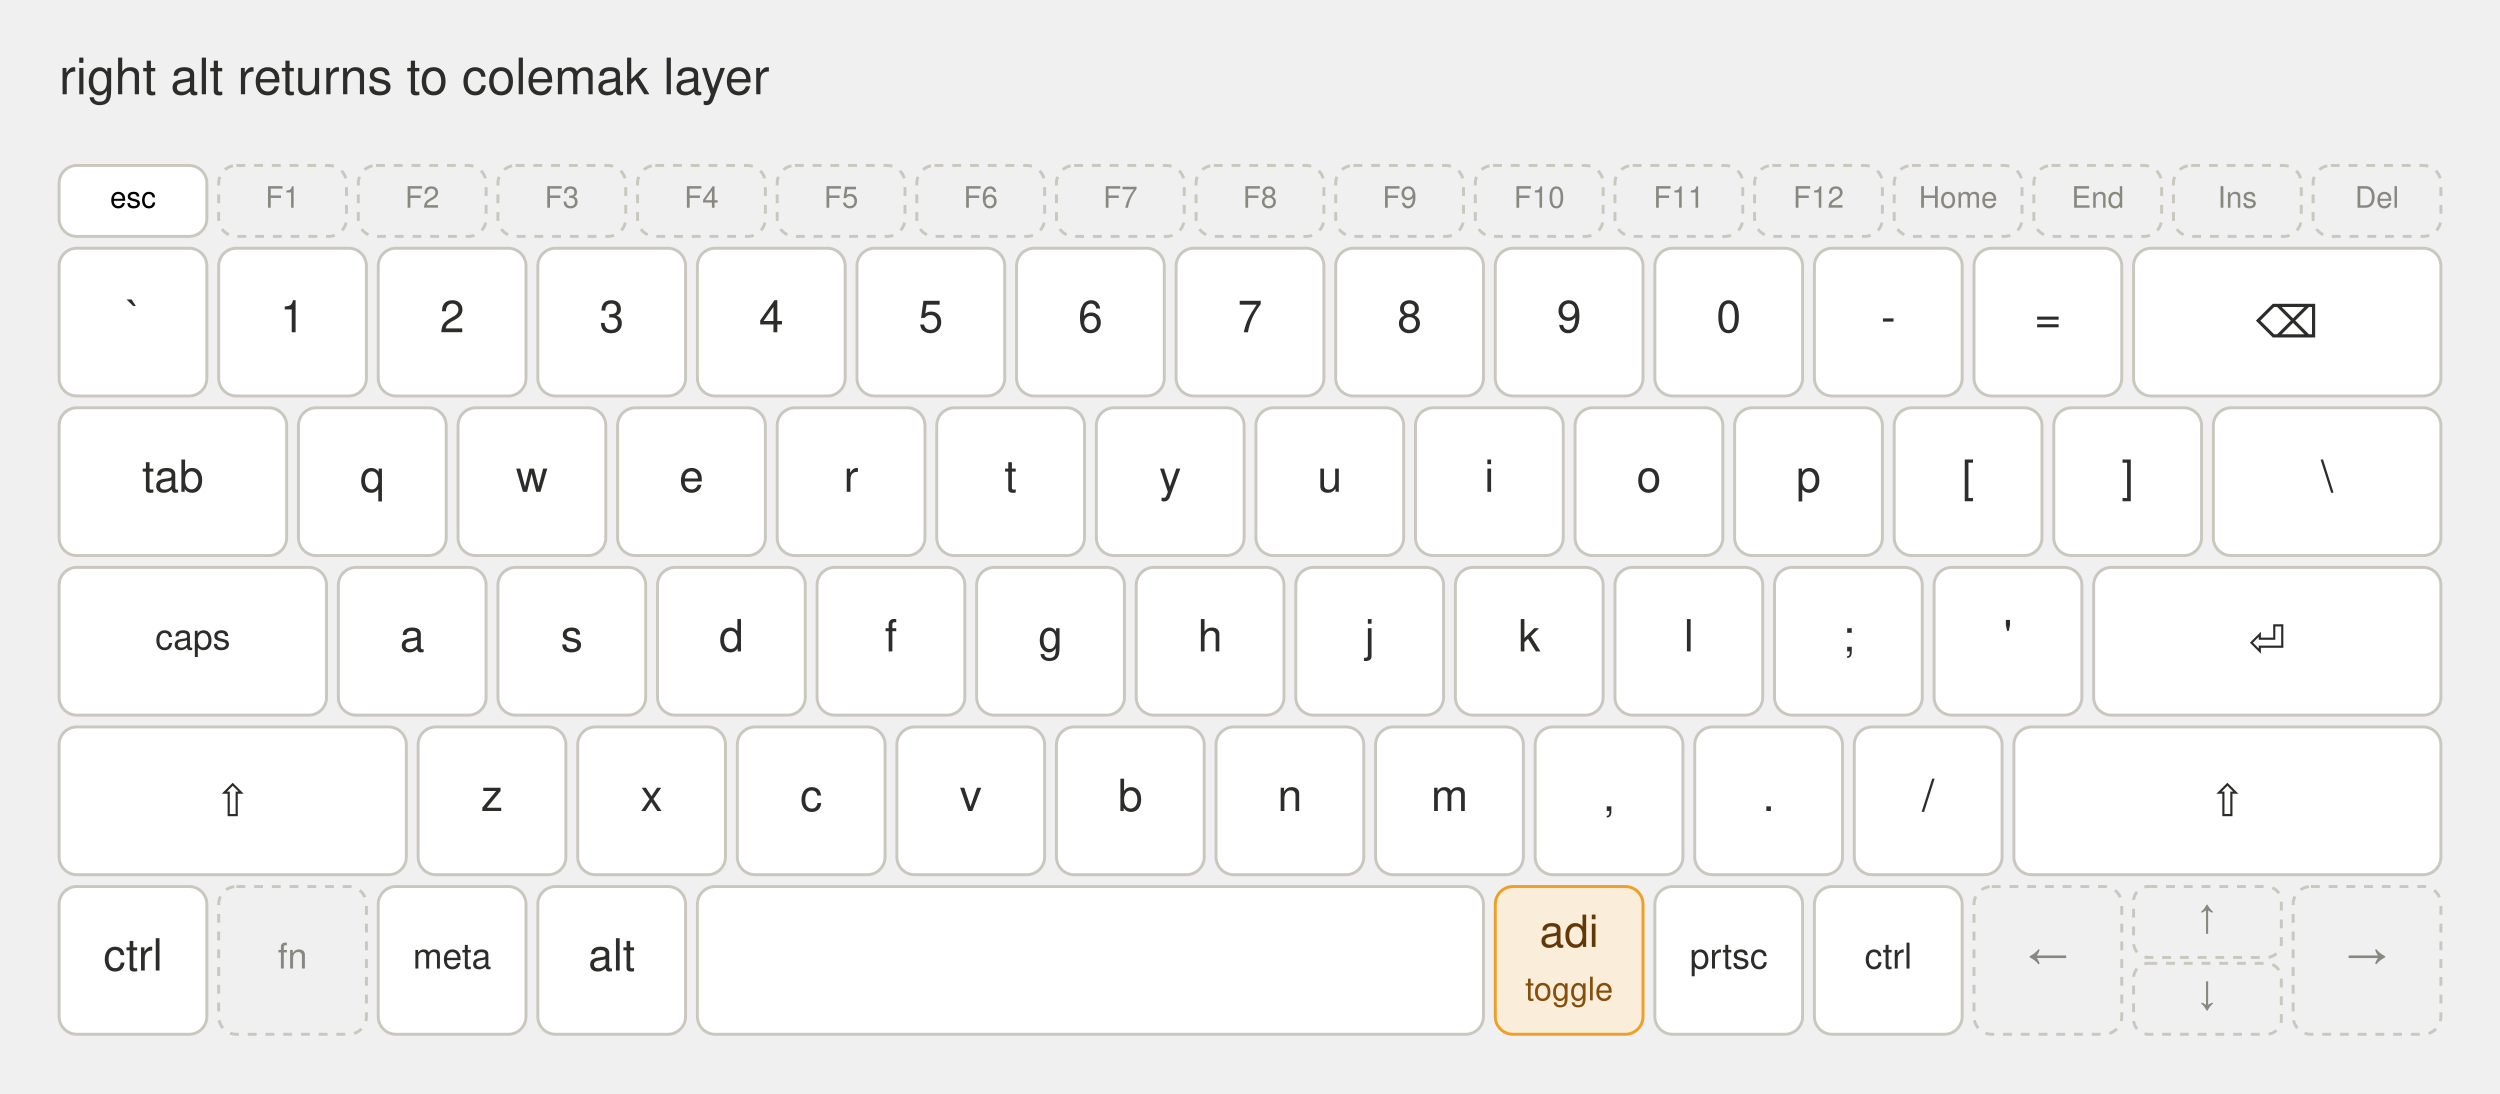
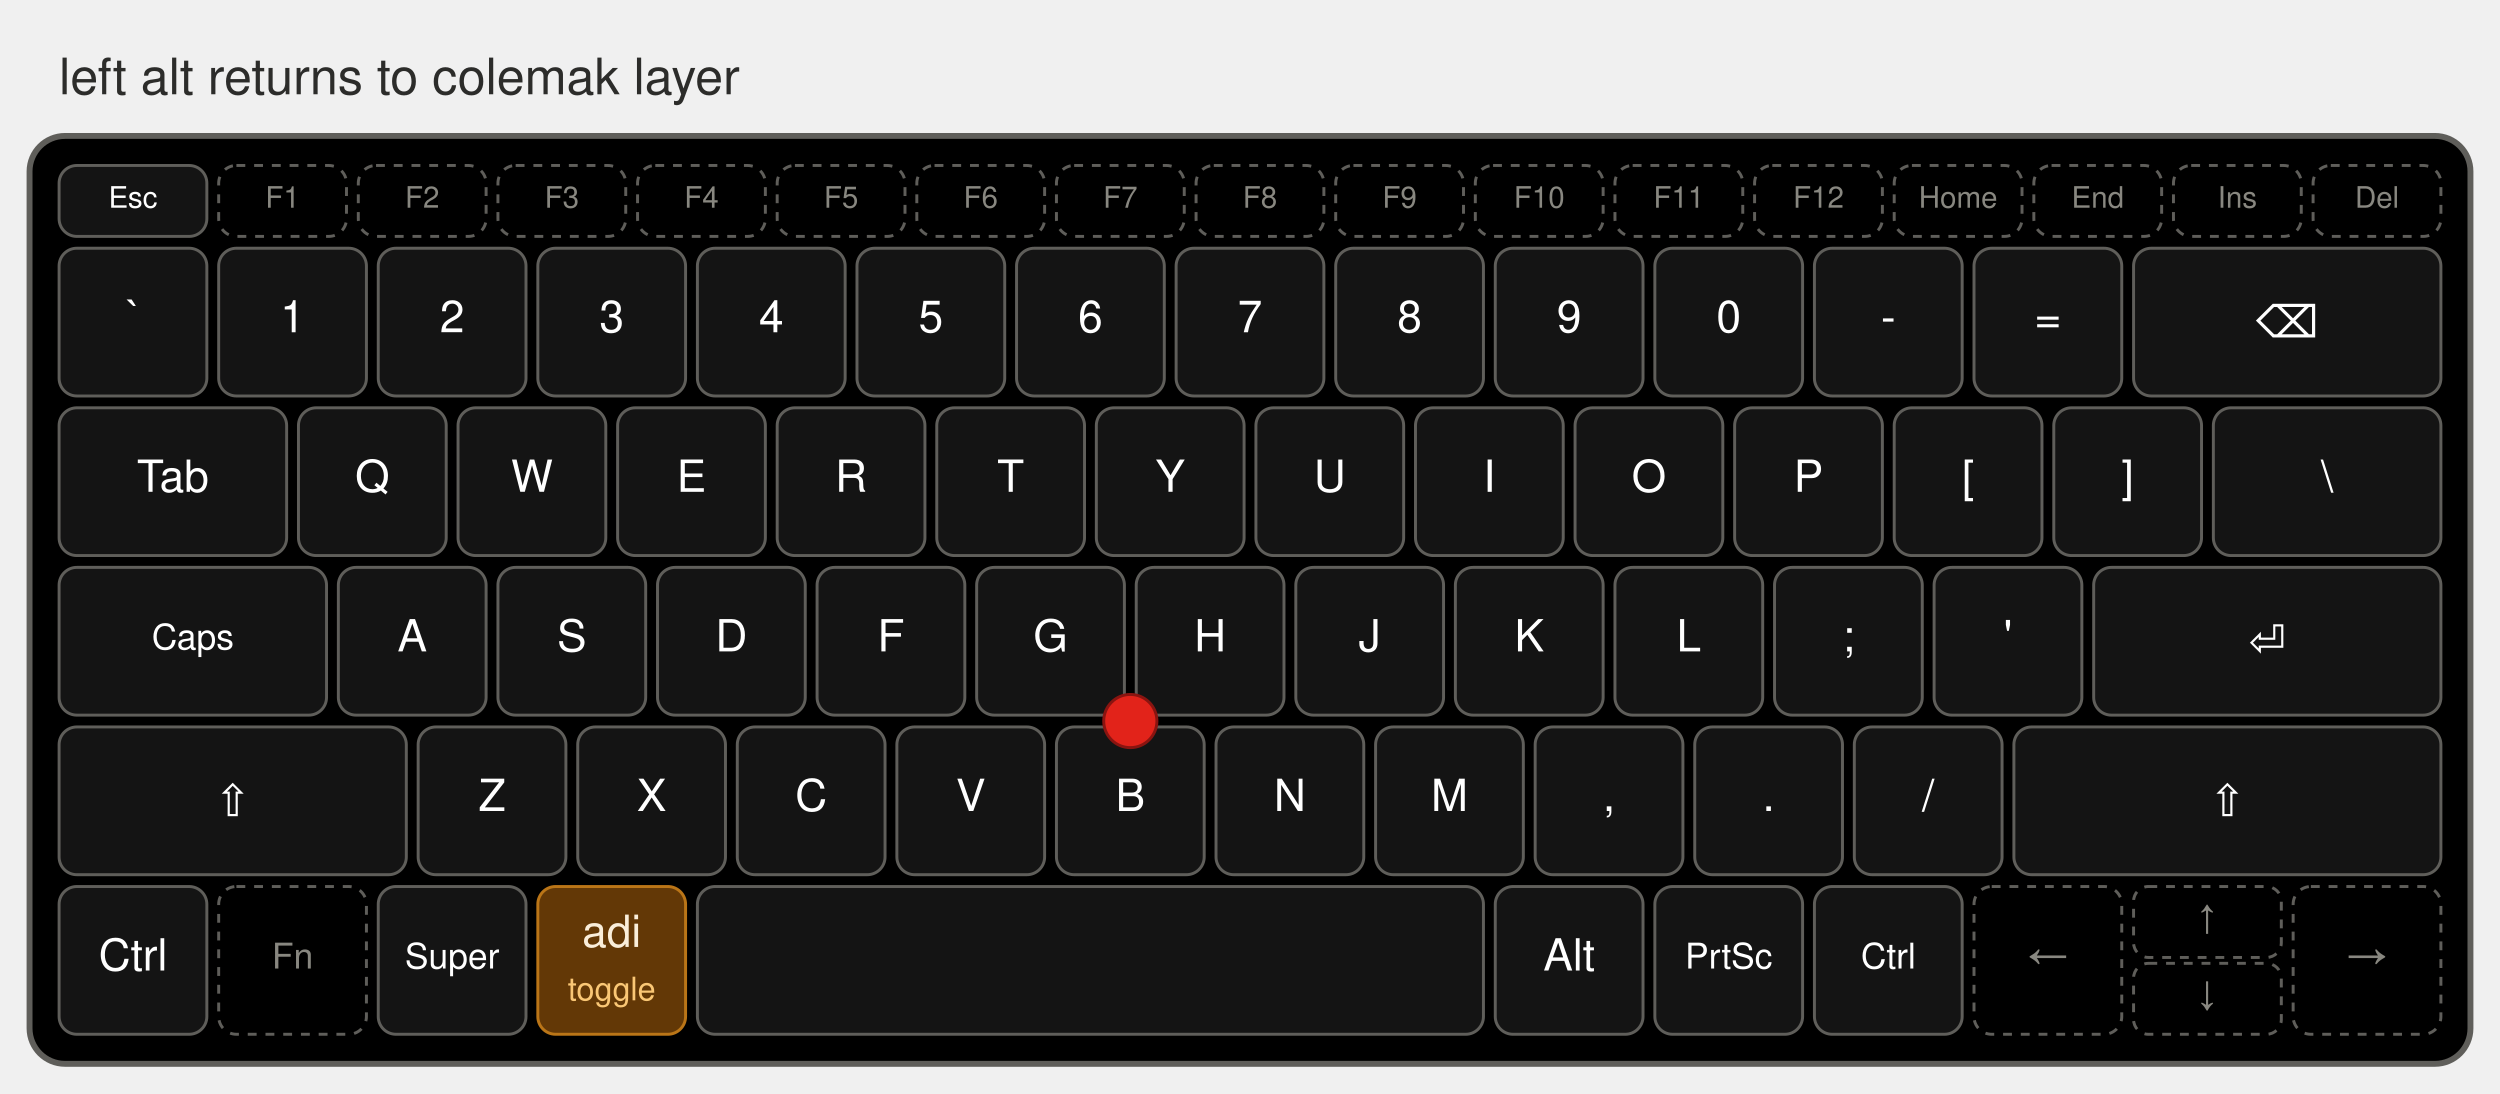
<svg xmlns="http://www.w3.org/2000/svg" width="846" height="370" viewBox="0 0 846 370">
  <style>text{font-family:-apple-system,"Segoe UI",Helvetica,Arial,"DejaVu Sans",sans-serif;text-anchor:middle;dominant-baseline:central}
+ .kb{fill:#000000;stroke:#5F5E5A;stroke-width:2}.tp{fill:#E2231A;stroke:#8A1410;stroke-width:1}
.ti{font-size:17px;font-weight:500;text-anchor:start;fill:#2C2C2A}.su{font-size:13px;text-anchor:start;fill:#5F5E5A}
rect{stroke-width:1}.t{font-size:15px}.tl{font-size:12px}.s{font-size:11px}.ft{font-size:10px}
- .n rect{fill:#FFFFFF;stroke:#C9C7BE}.n .t,.n .tl{fill:#2C2C2A}.n .s{fill:#5F5E5A}
- .blank rect{fill:#F6F5F1;stroke:#E2E0D8}
- .dim rect,.ud rect{fill:none;stroke:#C9C7BE;stroke-dasharray:3 3}.dim text,.ud text{fill:#888780}
- .mod rect{fill:#EEEDFE;stroke:#AFA9EC}.mod .t,.mod .tl{fill:#3C3489}.mod .s{fill:#534AB7}
- .nav rect{fill:#E1F5EE;stroke:#5DCAA5}.nav .t,.nav .tl{fill:#085041}.nav .s{fill:#0F6E56}
- .ch rect{fill:#FAECE7;stroke:#F0997B}.ch .t,.ch .tl{fill:#712B13}.ch .s{fill:#993C1D}
- .sw rect{fill:#FAEEDA;stroke:#EF9F27}.sw .t,.sw .tl{fill:#633806}.sw .s{fill:#854F0B}
- .held rect{fill:#1D9E75;stroke:#1D9E75}.held text{fill:#FFFFFF}
- @media (prefers-color-scheme:dark){.ti{fill:#E8E6DE}.su{fill:#B4B2A9}
- .n rect{fill:#2C2C2A;stroke:#5F5E5A}.n .t,.n .tl{fill:#F1EFE8}.n .s{fill:#B4B2A9}
- .blank rect{fill:#232321;stroke:#3A3A37}.dim rect,.ud rect{stroke:#5F5E5A}.dim text,.ud text{fill:#888780}
- .mod rect{fill:#3C3489;stroke:#7F77DD}.mod .t,.mod .tl{fill:#EEEDFE}.mod .s{fill:#CECBF6}
- .nav rect{fill:#085041;stroke:#1D9E75}.nav .t,.nav .tl{fill:#E1F5EE}.nav .s{fill:#9FE1CB}
- .ch rect{fill:#712B13;stroke:#D85A30}.ch .t,.ch .tl{fill:#FAECE7}.ch .s{fill:#F5C4B3}
- .sw rect{fill:#633806;stroke:#BA7517}.sw .t,.sw .tl{fill:#FAEEDA}.sw .s{fill:#FAC775}
- .held rect{fill:#5DCAA5;stroke:#5DCAA5}.held text{fill:#04342C}}</style>
-   <text class="ti" x="20" y="28">right alt returns to colemak layer</text>
+ .n rect{fill:#141414;stroke:#5F5E5A}.n .t,.n .tl,.n .ft{fill:#FFFFFF}.n .s{fill:#B4B2A9}
+ .blank rect{fill:#0A0A0A;stroke:#2C2C2A}
+ .dim rect,.ud rect{fill:none;stroke:#5F5E5A;stroke-dasharray:3 3}.dim text,.ud text{fill:#888780}
+ .mod rect{fill:#3C3489;stroke:#7F77DD}.mod .t,.mod .tl,.mod .ft{fill:#EEEDFE}.mod .s{fill:#CECBF6}
+ .nav rect{fill:#085041;stroke:#1D9E75}.nav .t,.nav .tl,.nav .ft{fill:#E1F5EE}.nav .s{fill:#9FE1CB}
+ .ch rect{fill:#712B13;stroke:#D85A30}.ch .t,.ch .tl,.ch .ft{fill:#FAECE7}.ch .s{fill:#F5C4B3}
+ .sw rect{fill:#633806;stroke:#BA7517}.sw .t,.sw .tl,.sw .ft{fill:#FAEEDA}.sw .s{fill:#FAC775}
+ .held rect{fill:#5DCAA5;stroke:#5DCAA5}.held text{fill:#04342C}
+ @media (prefers-color-scheme:dark){.ti{fill:#E8E6DE}.su{fill:#B4B2A9}}</style>
+   <rect class="kb" x="10" y="46" width="826" height="314" rx="12" />
+   <text class="ti" x="20" y="28">left alt returns to colemak layer</text>
  <g class="n">
    <rect x="20" y="56" width="50" height="24" rx="6" />
-     <text class="ft" x="45.0" y="68.0">esc</text>
+     <text class="ft" x="45.0" y="68.0">Esc</text>
  </g>
  <g class="dim">
    <rect x="74" y="56" width="43.25" height="24" rx="6" />
    <text class="ft" x="95.625" y="68.0">F1</text>
  </g>
  <g class="dim">
    <rect x="121.25" y="56" width="43.25" height="24" rx="6" />
    <text class="ft" x="142.875" y="68.0">F2</text>
  </g>
  <g class="dim">
    <rect x="168.5" y="56" width="43.25" height="24" rx="6" />
    <text class="ft" x="190.125" y="68.0">F3</text>
  </g>
  <g class="dim">
    <rect x="215.75" y="56" width="43.25" height="24" rx="6" />
    <text class="ft" x="237.375" y="68.0">F4</text>
  </g>
  <g class="dim">
    <rect x="263.0" y="56" width="43.25" height="24" rx="6" />
    <text class="ft" x="284.625" y="68.0">F5</text>
  </g>
  <g class="dim">
    <rect x="310.25" y="56" width="43.25" height="24" rx="6" />
    <text class="ft" x="331.875" y="68.0">F6</text>
  </g>
  <g class="dim">
    <rect x="357.5" y="56" width="43.25" height="24" rx="6" />
    <text class="ft" x="379.125" y="68.0">F7</text>
  </g>
  <g class="dim">
    <rect x="404.75" y="56" width="43.25" height="24" rx="6" />
    <text class="ft" x="426.375" y="68.0">F8</text>
  </g>
  <g class="dim">
    <rect x="452.0" y="56" width="43.25" height="24" rx="6" />
    <text class="ft" x="473.625" y="68.0">F9</text>
  </g>
  <g class="dim">
    <rect x="499.25" y="56" width="43.25" height="24" rx="6" />
    <text class="ft" x="520.875" y="68.0">F10</text>
  </g>
  <g class="dim">
    <rect x="546.5" y="56" width="43.25" height="24" rx="6" />
    <text class="ft" x="568.125" y="68.0">F11</text>
  </g>
  <g class="dim">
    <rect x="593.75" y="56" width="43.25" height="24" rx="6" />
    <text class="ft" x="615.375" y="68.0">F12</text>
  </g>
  <g class="dim">
    <rect x="641.0" y="56" width="43.25" height="24" rx="6" />
    <text class="ft" x="662.625" y="68.0">Home</text>
  </g>
  <g class="dim">
    <rect x="688.25" y="56" width="43.25" height="24" rx="6" />
    <text class="ft" x="709.875" y="68.0">End</text>
  </g>
  <g class="dim">
    <rect x="735.5" y="56" width="43.25" height="24" rx="6" />
    <text class="ft" x="757.125" y="68.0">Ins</text>
  </g>
  <g class="dim">
    <rect x="782.75" y="56" width="43.25" height="24" rx="6" />
    <text class="ft" x="804.375" y="68.0">Del</text>
  </g>
  <g class="n">
    <rect x="20" y="84" width="50" height="50" rx="6" />
    <text class="t" x="45.0" y="109.0">`</text>
  </g>
  <g class="n">
    <rect x="74" y="84" width="50" height="50" rx="6" />
    <text class="t" x="99.0" y="109.0">1</text>
  </g>
  <g class="n">
    <rect x="128" y="84" width="50" height="50" rx="6" />
    <text class="t" x="153.0" y="109.0">2</text>
  </g>
  <g class="n">
    <rect x="182" y="84" width="50" height="50" rx="6" />
    <text class="t" x="207.0" y="109.0">3</text>
  </g>
  <g class="n">
    <rect x="236" y="84" width="50" height="50" rx="6" />
    <text class="t" x="261.0" y="109.0">4</text>
  </g>
  <g class="n">
    <rect x="290" y="84" width="50" height="50" rx="6" />
    <text class="t" x="315.0" y="109.0">5</text>
  </g>
  <g class="n">
    <rect x="344" y="84" width="50" height="50" rx="6" />
    <text class="t" x="369.0" y="109.0">6</text>
  </g>
  <g class="n">
    <rect x="398" y="84" width="50" height="50" rx="6" />
    <text class="t" x="423.0" y="109.0">7</text>
  </g>
  <g class="n">
    <rect x="452" y="84" width="50" height="50" rx="6" />
    <text class="t" x="477.0" y="109.0">8</text>
  </g>
  <g class="n">
    <rect x="506" y="84" width="50" height="50" rx="6" />
    <text class="t" x="531.0" y="109.0">9</text>
  </g>
  <g class="n">
    <rect x="560" y="84" width="50" height="50" rx="6" />
    <text class="t" x="585.0" y="109.0">0</text>
  </g>
  <g class="n">
    <rect x="614" y="84" width="50" height="50" rx="6" />
    <text class="t" x="639.0" y="109.0">-</text>
  </g>
  <g class="n">
    <rect x="668" y="84" width="50" height="50" rx="6" />
    <text class="t" x="693.0" y="109.0">=</text>
  </g>
  <g class="n">
    <rect x="722" y="84" width="104" height="50" rx="6" />
    <text class="t" x="774.0" y="109.0">⌫</text>
  </g>
  <g class="n">
    <rect x="20" y="138" width="77.0" height="50" rx="6" />
-     <text class="t" x="58.5" y="163.0">tab</text>
+     <text class="t" x="58.5" y="163.0">Tab</text>
  </g>
  <g class="n">
    <rect x="101.0" y="138" width="50" height="50" rx="6" />
-     <text class="t" x="126.0" y="163.0">q</text>
+     <text class="t" x="126.0" y="163.0">Q</text>
  </g>
  <g class="n">
    <rect x="155.0" y="138" width="50" height="50" rx="6" />
-     <text class="t" x="180.0" y="163.0">w</text>
+     <text class="t" x="180.0" y="163.0">W</text>
  </g>
  <g class="n">
    <rect x="209.0" y="138" width="50" height="50" rx="6" />
-     <text class="t" x="234.0" y="163.0">e</text>
+     <text class="t" x="234.0" y="163.0">E</text>
  </g>
  <g class="n">
    <rect x="263.0" y="138" width="50" height="50" rx="6" />
-     <text class="t" x="288.0" y="163.0">r</text>
+     <text class="t" x="288.0" y="163.0">R</text>
  </g>
  <g class="n">
    <rect x="317.0" y="138" width="50" height="50" rx="6" />
-     <text class="t" x="342.0" y="163.0">t</text>
+     <text class="t" x="342.0" y="163.0">T</text>
  </g>
  <g class="n">
    <rect x="371.0" y="138" width="50" height="50" rx="6" />
-     <text class="t" x="396.0" y="163.0">y</text>
+     <text class="t" x="396.0" y="163.0">Y</text>
  </g>
  <g class="n">
    <rect x="425.0" y="138" width="50" height="50" rx="6" />
-     <text class="t" x="450.0" y="163.0">u</text>
+     <text class="t" x="450.0" y="163.0">U</text>
  </g>
  <g class="n">
    <rect x="479.0" y="138" width="50" height="50" rx="6" />
-     <text class="t" x="504.0" y="163.0">i</text>
+     <text class="t" x="504.0" y="163.0">I</text>
  </g>
  <g class="n">
    <rect x="533.0" y="138" width="50" height="50" rx="6" />
-     <text class="t" x="558.0" y="163.0">o</text>
+     <text class="t" x="558.0" y="163.0">O</text>
  </g>
  <g class="n">
    <rect x="587.0" y="138" width="50" height="50" rx="6" />
-     <text class="t" x="612.0" y="163.0">p</text>
+     <text class="t" x="612.0" y="163.0">P</text>
  </g>
  <g class="n">
    <rect x="641.0" y="138" width="50" height="50" rx="6" />
    <text class="t" x="666.0" y="163.0">[</text>
  </g>
  <g class="n">
    <rect x="695.0" y="138" width="50" height="50" rx="6" />
    <text class="t" x="720.0" y="163.0">]</text>
  </g>
  <g class="n">
    <rect x="749.0" y="138" width="77.0" height="50" rx="6" />
    <text class="t" x="787.5" y="163.0">\</text>
  </g>
  <g class="n">
    <rect x="20" y="192" width="90.5" height="50" rx="6" />
-     <text class="tl" x="65.25" y="217.0">caps</text>
+     <text class="tl" x="65.25" y="217.0">Caps</text>
  </g>
  <g class="n">
    <rect x="114.5" y="192" width="50" height="50" rx="6" />
-     <text class="t" x="139.5" y="217.0">a</text>
+     <text class="t" x="139.5" y="217.0">A</text>
  </g>
  <g class="n">
    <rect x="168.5" y="192" width="50" height="50" rx="6" />
-     <text class="t" x="193.5" y="217.0">s</text>
+     <text class="t" x="193.5" y="217.0">S</text>
  </g>
  <g class="n">
    <rect x="222.5" y="192" width="50" height="50" rx="6" />
-     <text class="t" x="247.5" y="217.0">d</text>
+     <text class="t" x="247.5" y="217.0">D</text>
  </g>
  <g class="n">
    <rect x="276.5" y="192" width="50" height="50" rx="6" />
-     <text class="t" x="301.5" y="217.0">f</text>
+     <text class="t" x="301.5" y="217.0">F</text>
  </g>
  <g class="n">
    <rect x="330.5" y="192" width="50" height="50" rx="6" />
-     <text class="t" x="355.5" y="217.0">g</text>
+     <text class="t" x="355.5" y="217.0">G</text>
  </g>
  <g class="n">
    <rect x="384.5" y="192" width="50" height="50" rx="6" />
-     <text class="t" x="409.5" y="217.0">h</text>
+     <text class="t" x="409.5" y="217.0">H</text>
  </g>
  <g class="n">
    <rect x="438.5" y="192" width="50" height="50" rx="6" />
-     <text class="t" x="463.5" y="217.0">j</text>
+     <text class="t" x="463.5" y="217.0">J</text>
  </g>
  <g class="n">
    <rect x="492.5" y="192" width="50" height="50" rx="6" />
-     <text class="t" x="517.5" y="217.0">k</text>
+     <text class="t" x="517.5" y="217.0">K</text>
  </g>
  <g class="n">
    <rect x="546.5" y="192" width="50" height="50" rx="6" />
-     <text class="t" x="571.5" y="217.0">l</text>
+     <text class="t" x="571.5" y="217.0">L</text>
  </g>
  <g class="n">
    <rect x="600.5" y="192" width="50" height="50" rx="6" />
    <text class="t" x="625.5" y="217.0">;</text>
  </g>
  <g class="n">
    <rect x="654.5" y="192" width="50" height="50" rx="6" />
    <text class="t" x="679.5" y="217.0">'</text>
  </g>
  <g class="n">
    <rect x="708.5" y="192" width="117.5" height="50" rx="6" />
    <text class="t" x="767.25" y="217.0">⏎</text>
  </g>
  <g class="n">
    <rect x="20" y="246" width="117.5" height="50" rx="6" />
    <text class="t" x="78.75" y="271.0">⇧</text>
  </g>
  <g class="n">
    <rect x="141.5" y="246" width="50" height="50" rx="6" />
-     <text class="t" x="166.5" y="271.0">z</text>
+     <text class="t" x="166.5" y="271.0">Z</text>
  </g>
  <g class="n">
    <rect x="195.5" y="246" width="50" height="50" rx="6" />
-     <text class="t" x="220.5" y="271.0">x</text>
+     <text class="t" x="220.5" y="271.0">X</text>
  </g>
  <g class="n">
    <rect x="249.5" y="246" width="50" height="50" rx="6" />
-     <text class="t" x="274.5" y="271.0">c</text>
+     <text class="t" x="274.5" y="271.0">C</text>
  </g>
  <g class="n">
    <rect x="303.5" y="246" width="50" height="50" rx="6" />
-     <text class="t" x="328.5" y="271.0">v</text>
+     <text class="t" x="328.5" y="271.0">V</text>
  </g>
  <g class="n">
    <rect x="357.5" y="246" width="50" height="50" rx="6" />
-     <text class="t" x="382.5" y="271.0">b</text>
+     <text class="t" x="382.5" y="271.0">B</text>
  </g>
  <g class="n">
    <rect x="411.5" y="246" width="50" height="50" rx="6" />
-     <text class="t" x="436.5" y="271.0">n</text>
+     <text class="t" x="436.5" y="271.0">N</text>
  </g>
  <g class="n">
    <rect x="465.5" y="246" width="50" height="50" rx="6" />
-     <text class="t" x="490.5" y="271.0">m</text>
+     <text class="t" x="490.5" y="271.0">M</text>
  </g>
  <g class="n">
    <rect x="519.5" y="246" width="50" height="50" rx="6" />
    <text class="t" x="544.5" y="271.0">,</text>
  </g>
  <g class="n">
    <rect x="573.5" y="246" width="50" height="50" rx="6" />
    <text class="t" x="598.5" y="271.0">.</text>
  </g>
  <g class="n">
    <rect x="627.5" y="246" width="50" height="50" rx="6" />
    <text class="t" x="652.5" y="271.0">/</text>
  </g>
  <g class="n">
    <rect x="681.5" y="246" width="144.5" height="50" rx="6" />
    <text class="t" x="753.75" y="271.0">⇧</text>
  </g>
  <g class="n">
    <rect x="20" y="300" width="50" height="50" rx="6" />
-     <text class="t" x="45.0" y="325.0">ctrl</text>
+     <text class="t" x="45.0" y="325.0">Ctrl</text>
  </g>
  <g class="dim">
    <rect x="74" y="300" width="50" height="50" rx="6" />
-     <text class="tl" x="99.0" y="325.0">fn</text>
+     <text class="tl" x="99.0" y="325.0">Fn</text>
  </g>
  <g class="n">
    <rect x="128" y="300" width="50" height="50" rx="6" />
-     <text class="tl" x="153.0" y="325.0">meta</text>
-   </g>
-   <g class="n">
+     <text class="tl" x="153.0" y="325.0">Super</text>
+   </g>
+   <g class="sw">
    <rect x="182" y="300" width="50" height="50" rx="6" />
-     <text class="t" x="207.0" y="325.0">alt</text>
+     <text class="t" x="207.0" y="317.0">adi</text>
+     <text class="s" x="207.0" y="336.0">toggle</text>
  </g>
  <g class="n">
    <rect x="236" y="300" width="266" height="50" rx="6" />
  </g>
-   <g class="sw">
+   <g class="n">
    <rect x="506" y="300" width="50" height="50" rx="6" />
-     <text class="t" x="531.0" y="317.0">adi</text>
-     <text class="s" x="531.0" y="336.0">toggle</text>
+     <text class="t" x="531.0" y="325.0">Alt</text>
  </g>
  <g class="n">
    <rect x="560" y="300" width="50" height="50" rx="6" />
-     <text class="tl" x="585.0" y="325.0">prtsc</text>
+     <text class="tl" x="585.0" y="325.0">PrtSc</text>
  </g>
  <g class="n">
    <rect x="614" y="300" width="50" height="50" rx="6" />
-     <text class="tl" x="639.0" y="325.0">ctrl</text>
+     <text class="tl" x="639.0" y="325.0">Ctrl</text>
  </g>
  <g class="dim">
    <rect x="668" y="300" width="50" height="50" rx="6" />
    <text class="t" x="693.0" y="325.0">←</text>
  </g>
  <g class="ud">
    <rect x="722" y="300" width="50" height="24.0" rx="5" />
    <rect x="722" y="326.0" width="50" height="24.0" rx="5" />
    <text class="tl" x="747.0" y="312.0">↑</text>
    <text class="tl" x="747.0" y="338.0">↓</text>
  </g>
  <g class="dim">
    <rect x="776" y="300" width="50" height="50" rx="6" />
    <text class="t" x="801.0" y="325.0">→</text>
  </g>
+   <circle class="tp" cx="382.5" cy="244" r="9" />
</svg>
